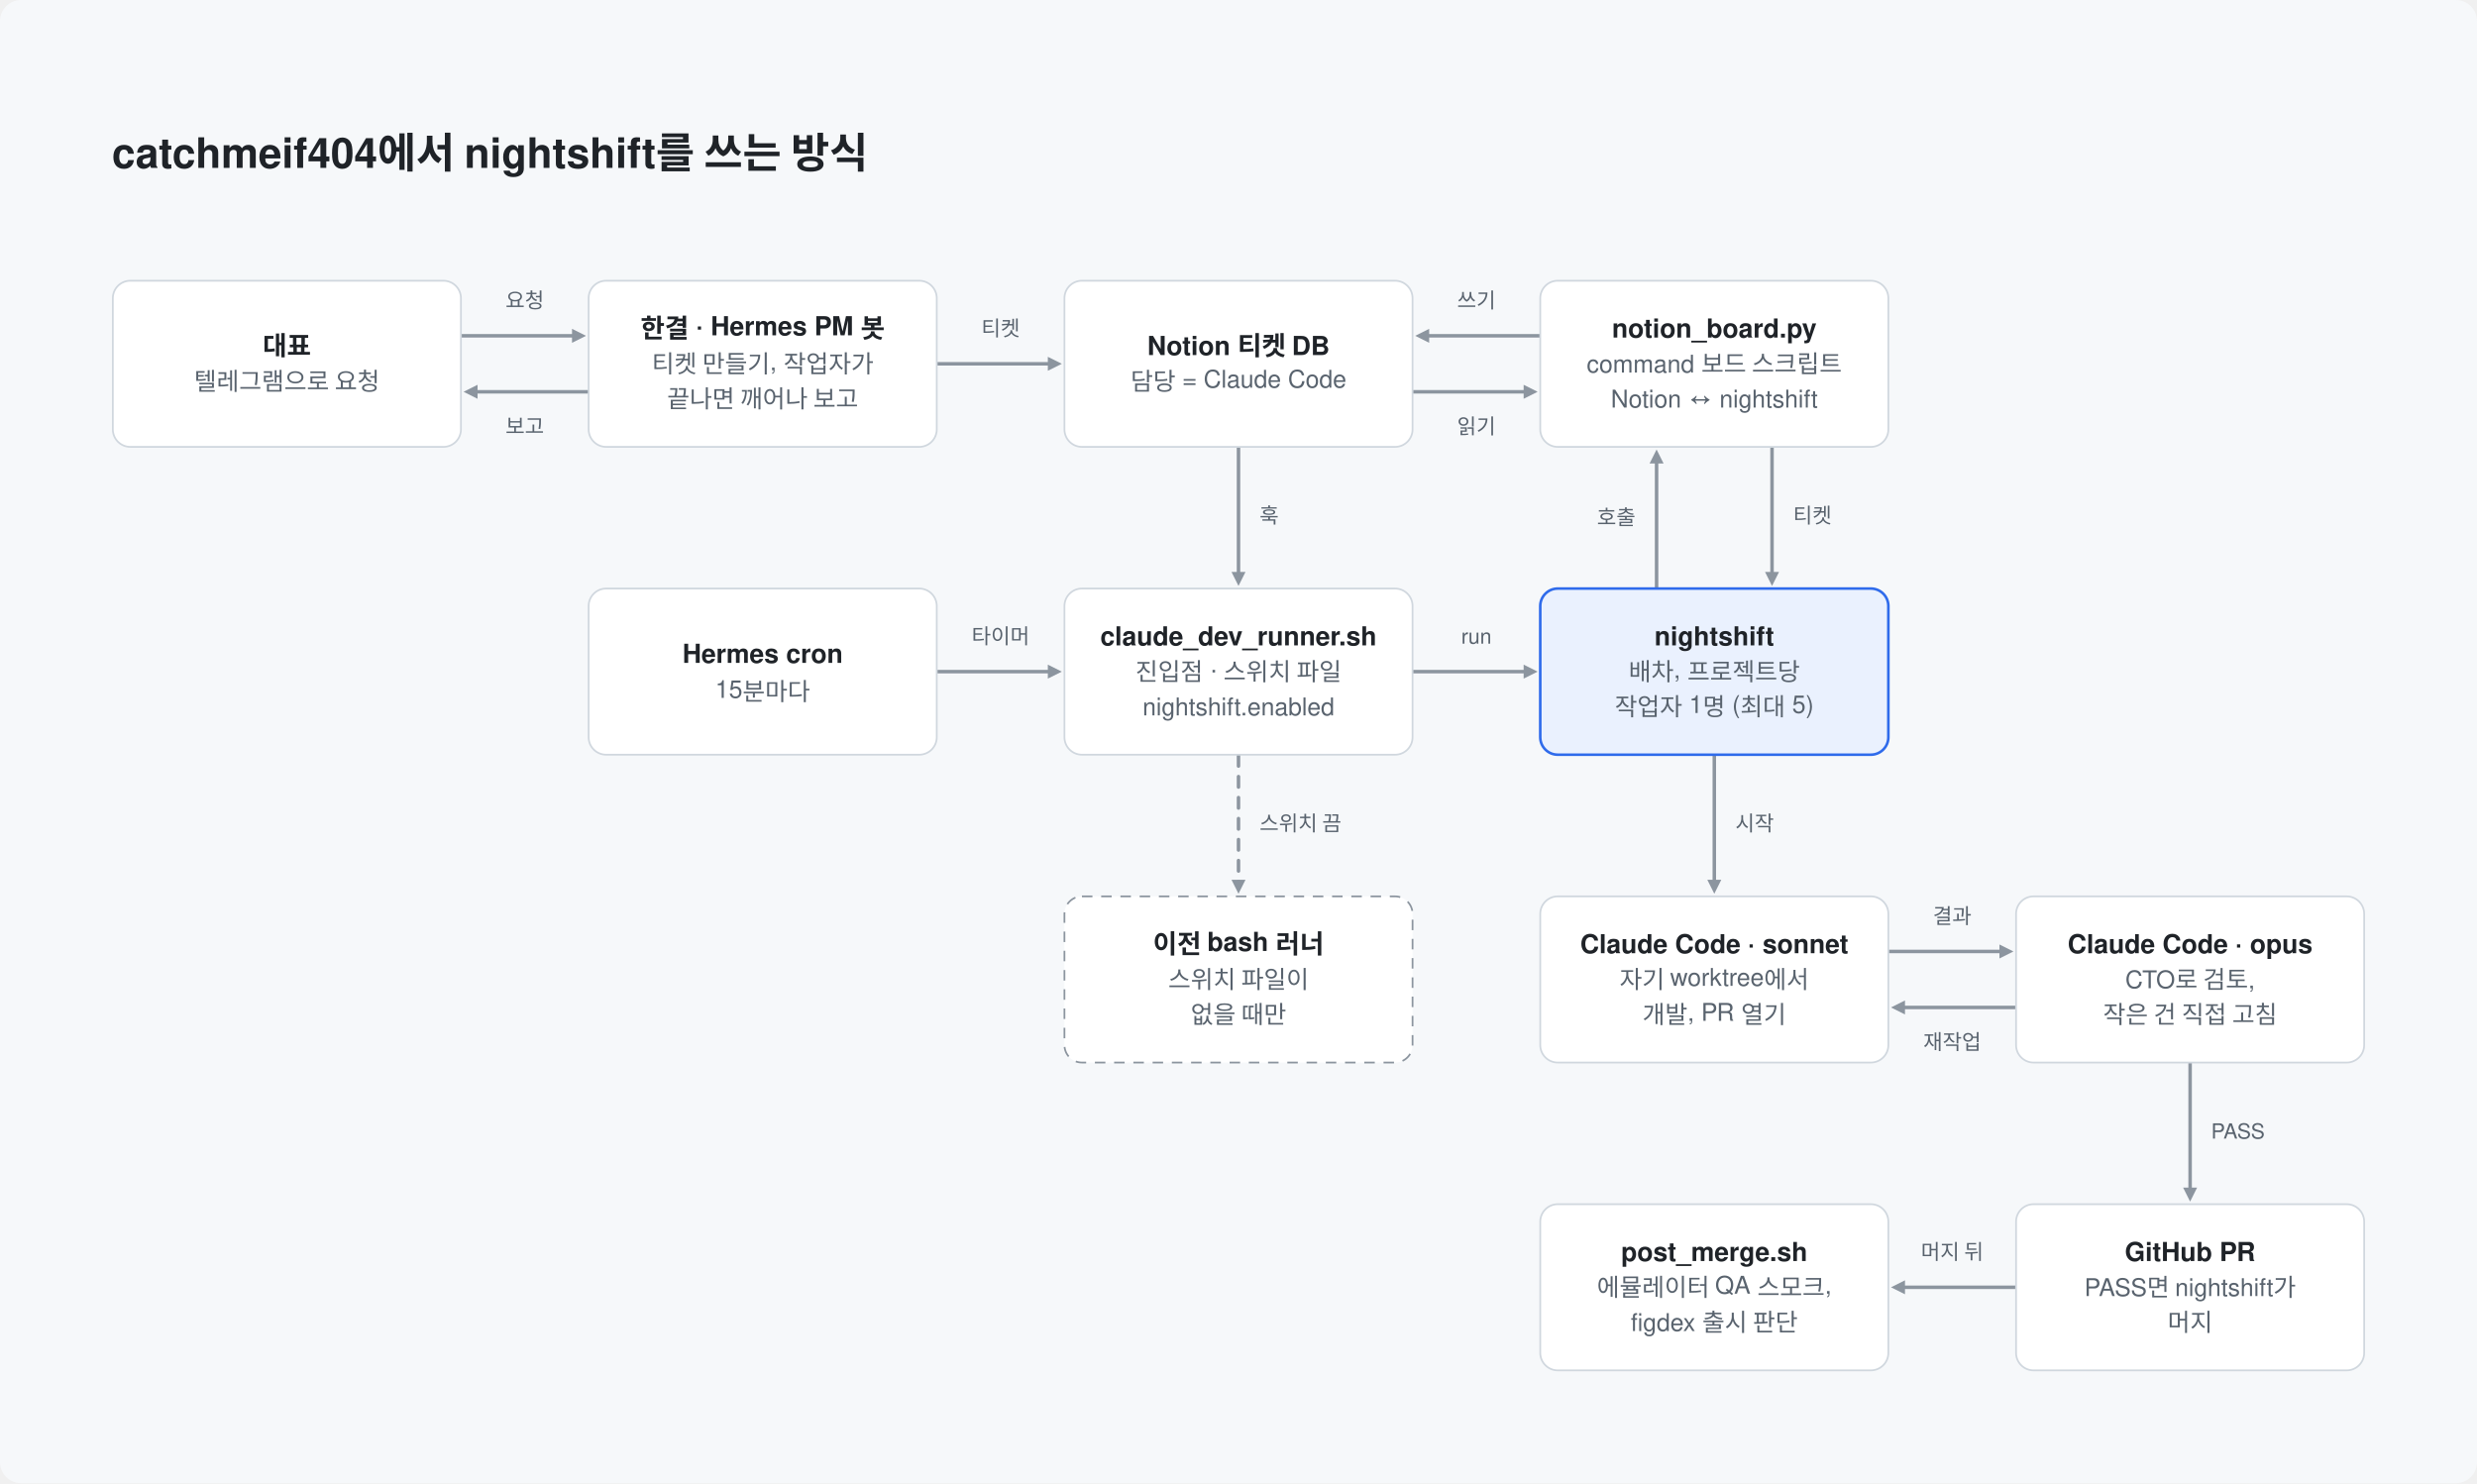
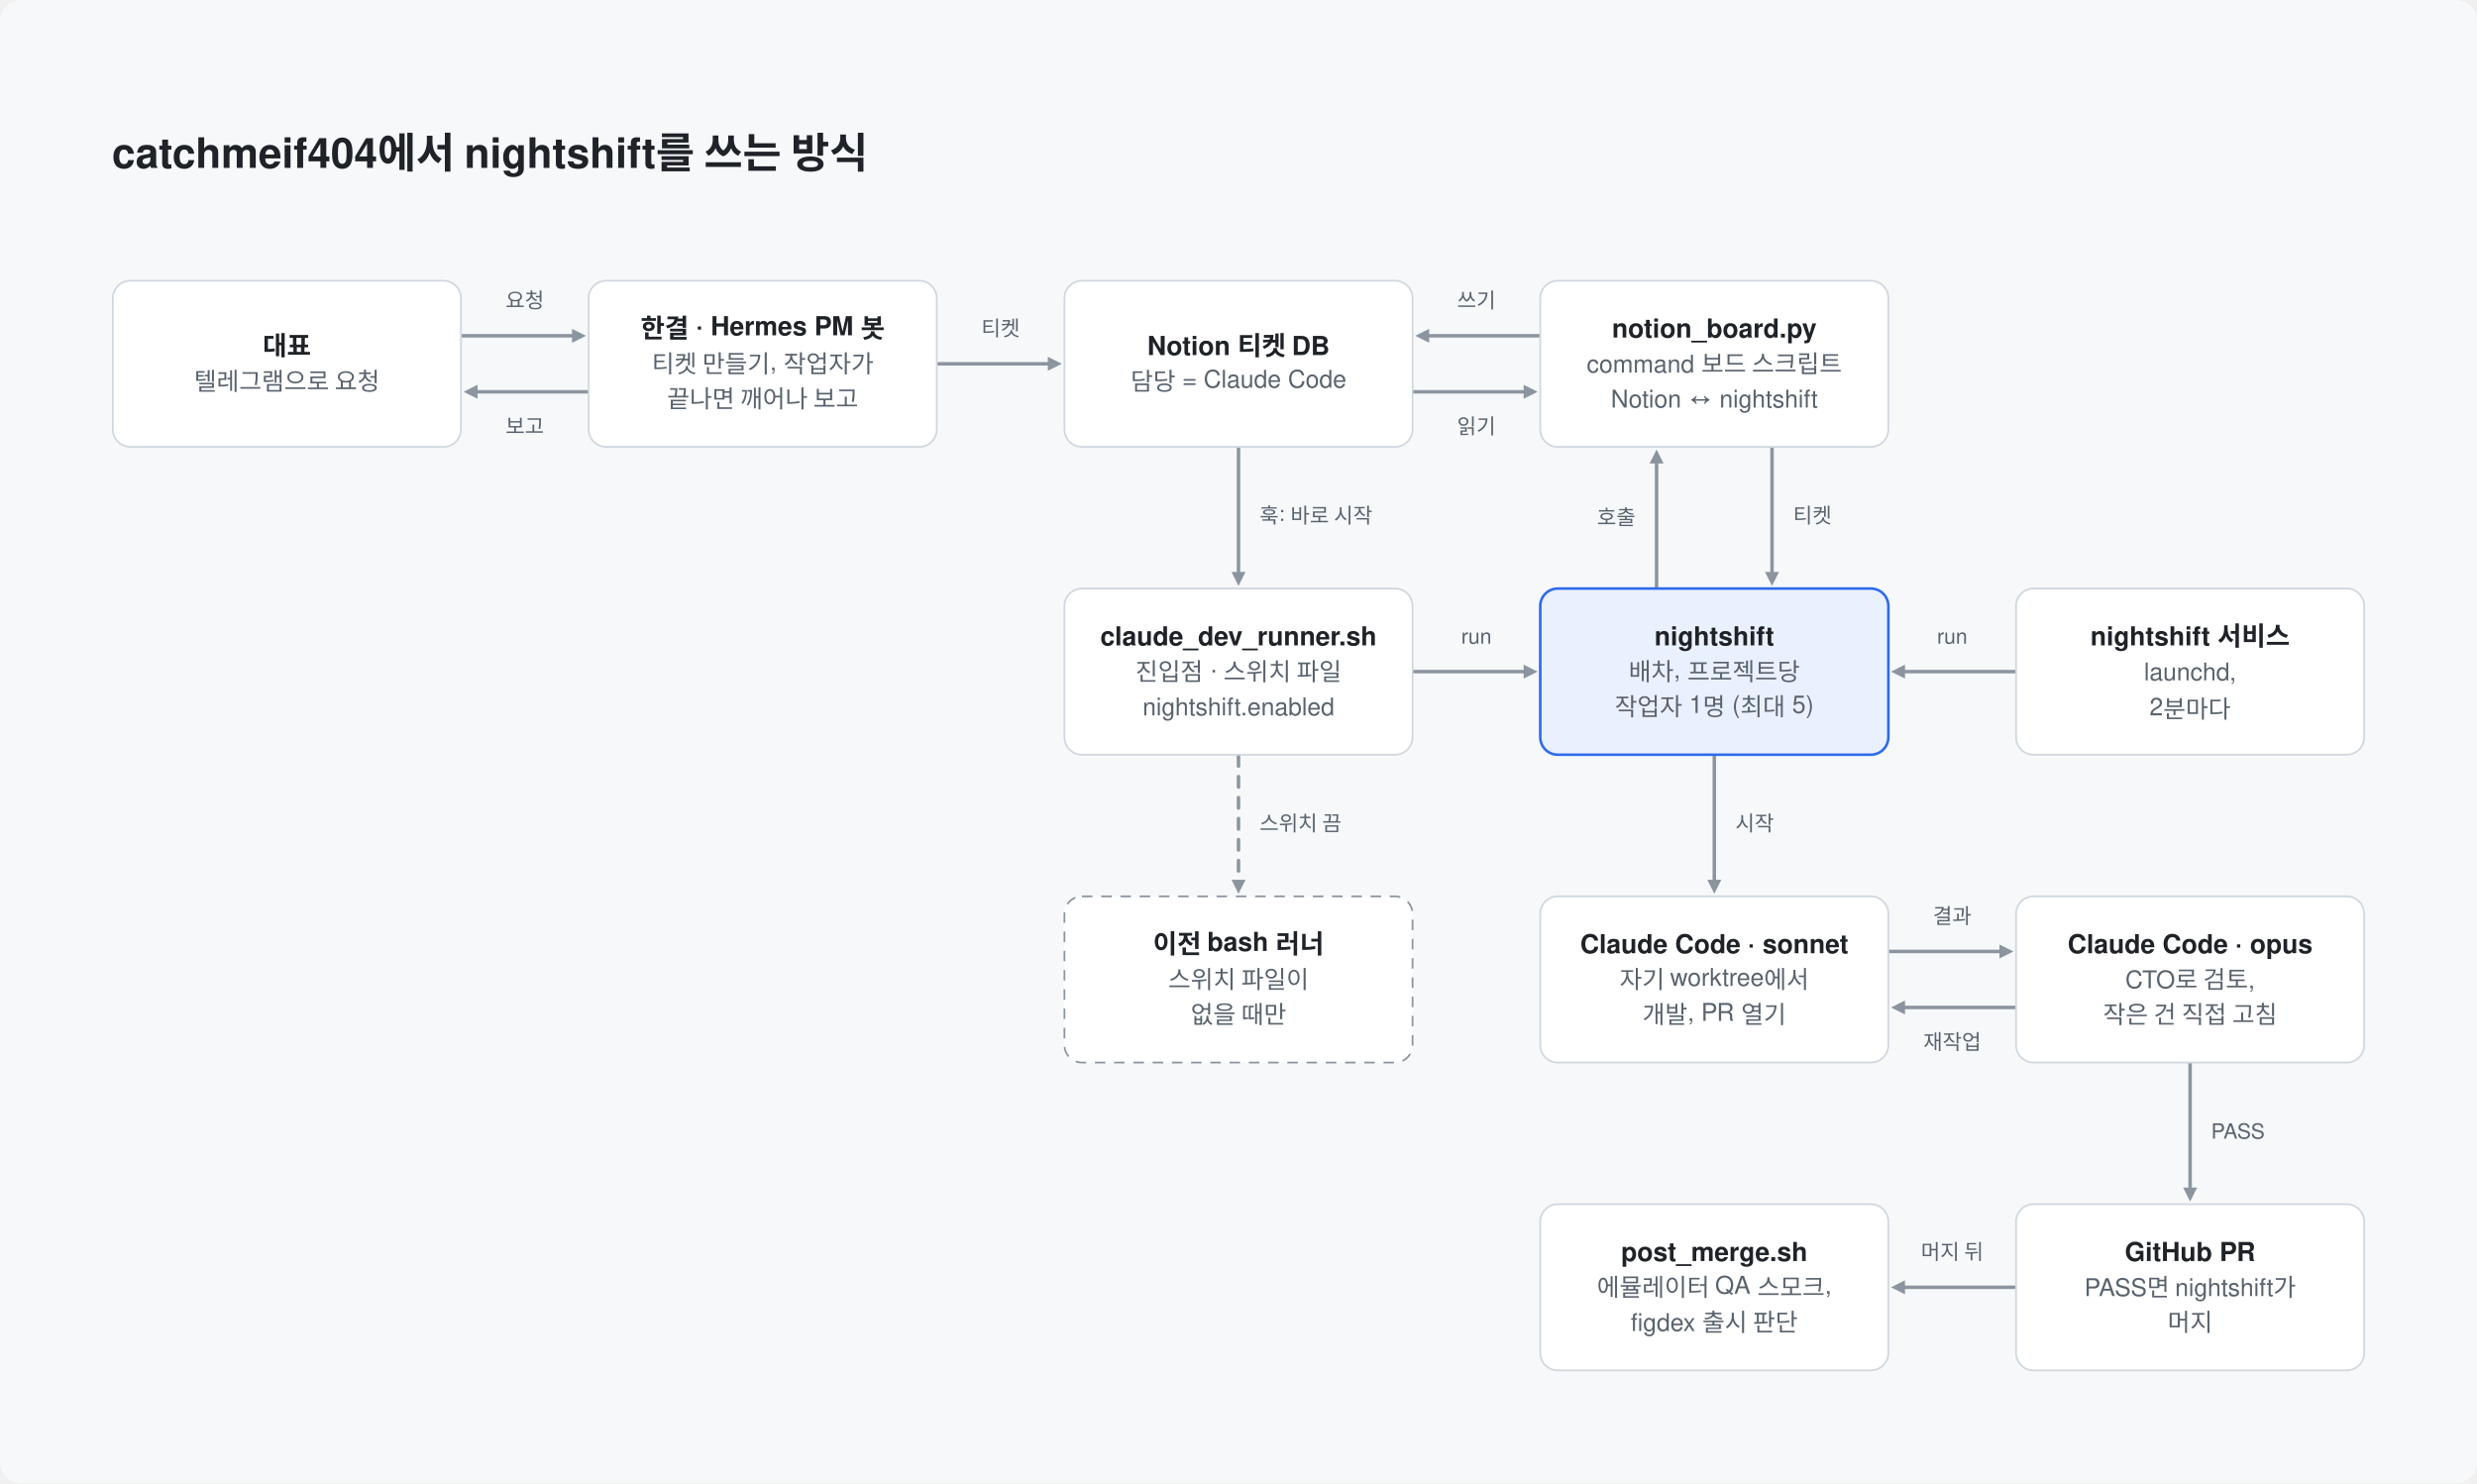
<svg xmlns="http://www.w3.org/2000/svg" width="1416" height="848" viewBox="0 0 1416 848" role="img" aria-label="catchmeif404에서 nightshift를 쓰는 방식">
  <style>
.bg{fill:#f6f8fa} .card{fill:#ffffff;stroke:#d0d7de} .accent{fill:#eaf1fe;stroke:#2f6beb;stroke-width:1.5} .dashed{fill:#ffffff;stroke:#8c959f;stroke-dasharray:6 5}
.t{font-family:-apple-system, BlinkMacSystemFont, 'Segoe UI', 'Apple SD Gothic Neo', 'Noto Sans KR', Helvetica, Arial, sans-serif;fill:#1f2328} .m{fill:#59636e} .ln{stroke:#8c959f;stroke-width:2;fill:none;stroke-linecap:round} .hd{fill:#8c959f} .lb{font-family:-apple-system, BlinkMacSystemFont, 'Segoe UI', 'Apple SD Gothic Neo', 'Noto Sans KR', Helvetica, Arial, sans-serif;font-size:12px;fill:#59636e}
@media (prefers-color-scheme: dark){.bg{fill:#0d1117} .card,.dashed{fill:#161b22;stroke:#3d444d} .accent{fill:#0f2a5c;stroke:#4c8dff} .t{fill:#e6edf3} .m,.lb{fill:#9198a1} .ln{stroke:#6e7681} .hd{fill:#6e7681}}
</style>
  <defs>
    <marker id="h" orient="auto" markerWidth="5" markerHeight="5" refX="2" refY="2" overflow="visible">
      <path class="hd" d="M0 0 L4 2 L0 4 Z" />
    </marker>
  </defs>
  <rect class="bg" x="0" y="0" width="1416" height="848" rx="12" />
  <text class="t" x="64" y="96" font-size="24" font-weight="600">catchmeif404에서 nightshift를 쓰는 방식</text>
  <path class="ln" d="M 264 192 L 331 192" marker-end="url(#h)" />
  <text class="lb" x="300" y="176" text-anchor="middle">요청</text>
  <path class="ln" d="M 336 224 L 269 224" marker-end="url(#h)" />
  <text class="lb" x="300" y="248" text-anchor="middle">보고</text>
  <path class="ln" d="M 536 208 L 603 208" marker-end="url(#h)" />
  <text class="lb" x="572" y="192" text-anchor="middle">티켓</text>
  <path class="ln" d="M 880 192 L 813 192" marker-end="url(#h)" />
  <text class="lb" x="844" y="176" text-anchor="middle">쓰기</text>
  <path class="ln" d="M 808 224 L 875 224" marker-end="url(#h)" />
  <text class="lb" x="844" y="248" text-anchor="middle">읽기</text>
  <path class="ln" d="M 708 256 L 708 331" marker-end="url(#h)" />
-   <text class="lb" x="720" y="299" text-anchor="start">훅</text>
-   <path class="ln" d="M 536 384 L 603 384" marker-end="url(#h)" />
-   <text class="lb" x="572" y="368" text-anchor="middle">타이머</text>
+   <text class="lb" x="720" y="299" text-anchor="start">훅: 바로 시작</text>
+   <path class="ln" d="M 1152 384 L 1085 384" marker-end="url(#h)" />
+   <text class="lb" x="1116" y="368" text-anchor="middle">run</text>
  <path class="ln" d="M 808 384 L 875 384" marker-end="url(#h)" />
  <text class="lb" x="844" y="368" text-anchor="middle">run</text>
  <path class="ln" d="M 708 432 L 708 507" stroke-dasharray="6 6" marker-end="url(#h)" />
  <text class="lb" x="720" y="475" text-anchor="start">스위치 끔</text>
  <path class="ln" d="M 947 336 L 947 261" marker-end="url(#h)" />
  <text class="lb" x="935" y="300" text-anchor="end">호출</text>
  <path class="ln" d="M 1013 256 L 1013 331" marker-end="url(#h)" />
  <text class="lb" x="1025" y="299" text-anchor="start">티켓</text>
  <path class="ln" d="M 980 432 L 980 507" marker-end="url(#h)" />
  <text class="lb" x="992" y="475" text-anchor="start">시작</text>
  <path class="ln" d="M 1080 544 L 1147 544" marker-end="url(#h)" />
  <text class="lb" x="1116" y="528" text-anchor="middle">결과</text>
  <path class="ln" d="M 1152 576 L 1085 576" marker-end="url(#h)" />
  <text class="lb" x="1116" y="600" text-anchor="middle">재작업</text>
  <path class="ln" d="M 1252 608 L 1252 683" marker-end="url(#h)" />
  <text class="lb" x="1264" y="651" text-anchor="start">PASS</text>
  <path class="ln" d="M 1152 736 L 1085 736" marker-end="url(#h)" />
  <text class="lb" x="1116" y="720" text-anchor="middle">머지 뒤</text>
  <rect class="card" x="64.5" y="160.5" width="199" height="95" rx="10" />
  <text class="t" x="164" y="203" font-size="15" text-anchor="middle" font-weight="600">대표</text>
  <text class="t m" x="164" y="223" font-size="14" text-anchor="middle">텔레그램으로 요청</text>
  <rect class="card" x="336.5" y="160.5" width="199" height="95" rx="10" />
  <text class="t" x="436" y="193" font-size="15" text-anchor="middle" font-weight="600">한결 · Hermes PM 봇</text>
  <text class="t m" x="436" y="213" font-size="14" text-anchor="middle">티켓 만들기, 작업자가</text>
  <text class="t m" x="436" y="233" font-size="14" text-anchor="middle">끝나면 깨어나 보고</text>
  <rect class="card" x="608.5" y="160.5" width="199" height="95" rx="10" />
  <text class="t" x="708" y="203" font-size="15" text-anchor="middle" font-weight="600">Notion 티켓 DB</text>
  <text class="t m" x="708" y="223" font-size="14" text-anchor="middle">담당 = Claude Code</text>
  <rect class="card" x="880.5" y="160.5" width="199" height="95" rx="10" />
  <text class="t" x="980" y="193" font-size="15" text-anchor="middle" font-weight="600">notion_board.py</text>
  <text class="t m" x="980" y="213" font-size="14" text-anchor="middle">command 보드 스크립트</text>
  <text class="t m" x="980" y="233" font-size="14" text-anchor="middle">Notion ↔ nightshift</text>
-   <rect class="card" x="336.5" y="336.5" width="199" height="95" rx="10" />
-   <text class="t" x="436" y="379" font-size="15" text-anchor="middle" font-weight="600">Hermes cron</text>
-   <text class="t m" x="436" y="399" font-size="14" text-anchor="middle">15분마다</text>
+   <rect class="card" x="1152.5" y="336.5" width="199" height="95" rx="10" />
+   <text class="t" x="1252" y="369" font-size="15" text-anchor="middle" font-weight="600">nightshift 서비스</text>
+   <text class="t m" x="1252" y="389" font-size="14" text-anchor="middle">launchd,</text>
+   <text class="t m" x="1252" y="409" font-size="14" text-anchor="middle">2분마다</text>
  <rect class="card" x="608.5" y="336.5" width="199" height="95" rx="10" />
  <text class="t" x="708" y="369" font-size="15" text-anchor="middle" font-weight="600">claude_dev_runner.sh</text>
  <text class="t m" x="708" y="389" font-size="14" text-anchor="middle">진입점 · 스위치 파일</text>
  <text class="t m" x="708" y="409" font-size="14" text-anchor="middle">nightshift.enabled</text>
  <rect class="accent" x="880.5" y="336.5" width="199" height="95" rx="10" />
  <text class="t" x="980" y="369" font-size="15" text-anchor="middle" font-weight="600">nightshift</text>
  <text class="t m" x="980" y="389" font-size="14" text-anchor="middle">배차, 프로젝트당</text>
  <text class="t m" x="980" y="409" font-size="14" text-anchor="middle">작업자 1명 (최대 5)</text>
  <rect class="dashed" x="608.5" y="512.5" width="199" height="95" rx="10" />
  <text class="t" x="708" y="545" font-size="15" text-anchor="middle" font-weight="600">이전 bash 러너</text>
  <text class="t m" x="708" y="565" font-size="14" text-anchor="middle">스위치 파일이</text>
  <text class="t m" x="708" y="585" font-size="14" text-anchor="middle">없을 때만</text>
  <rect class="card" x="880.5" y="512.5" width="199" height="95" rx="10" />
  <text class="t" x="980" y="545" font-size="15" text-anchor="middle" font-weight="600">Claude Code · sonnet</text>
  <text class="t m" x="980" y="565" font-size="14" text-anchor="middle">자기 worktree에서</text>
  <text class="t m" x="980" y="585" font-size="14" text-anchor="middle">개발, PR 열기</text>
  <rect class="card" x="1152.5" y="512.5" width="199" height="95" rx="10" />
  <text class="t" x="1252" y="545" font-size="15" text-anchor="middle" font-weight="600">Claude Code · opus</text>
  <text class="t m" x="1252" y="565" font-size="14" text-anchor="middle">CTO로 검토,</text>
  <text class="t m" x="1252" y="585" font-size="14" text-anchor="middle">작은 건 직접 고침</text>
  <rect class="card" x="1152.5" y="688.5" width="199" height="95" rx="10" />
  <text class="t" x="1252" y="721" font-size="15" text-anchor="middle" font-weight="600">GitHub PR</text>
  <text class="t m" x="1252" y="741" font-size="14" text-anchor="middle">PASS면 nightshift가</text>
  <text class="t m" x="1252" y="761" font-size="14" text-anchor="middle">머지</text>
  <rect class="card" x="880.5" y="688.5" width="199" height="95" rx="10" />
  <text class="t" x="980" y="721" font-size="15" text-anchor="middle" font-weight="600">post_merge.sh</text>
  <text class="t m" x="980" y="741" font-size="14" text-anchor="middle">에뮬레이터 QA 스모크,</text>
  <text class="t m" x="980" y="761" font-size="14" text-anchor="middle">figdex 출시 판단</text>
</svg>
